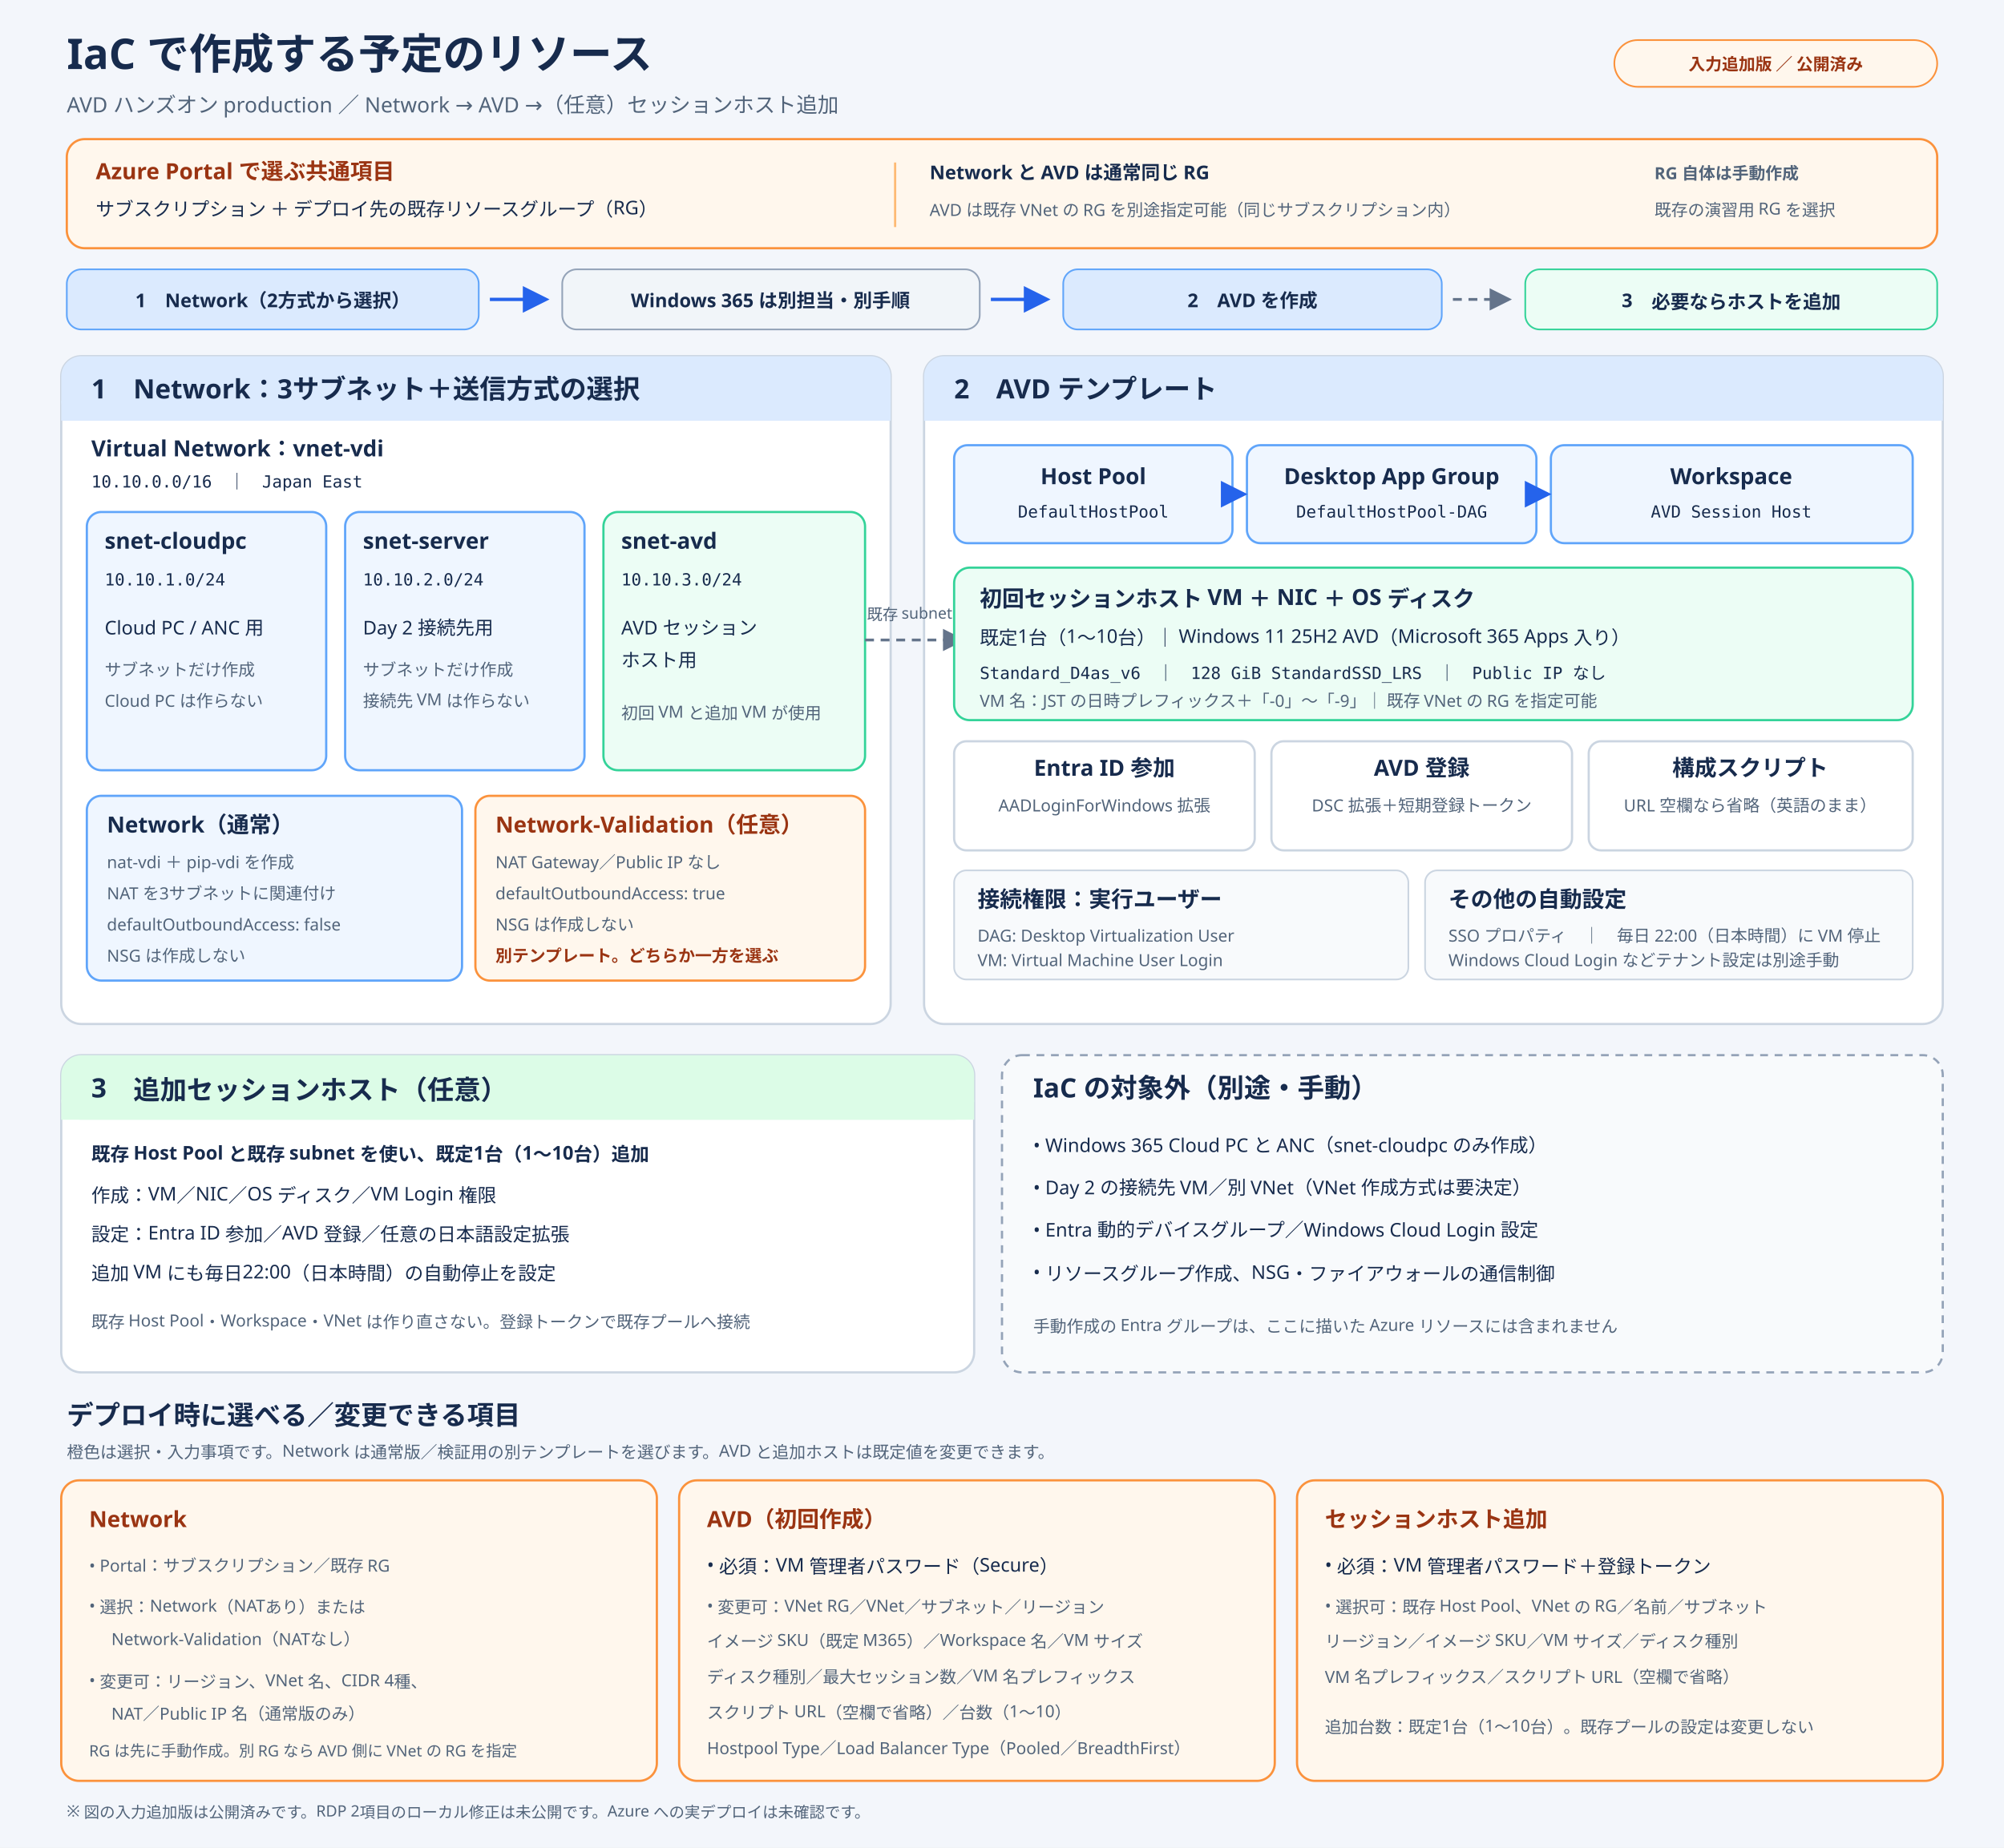
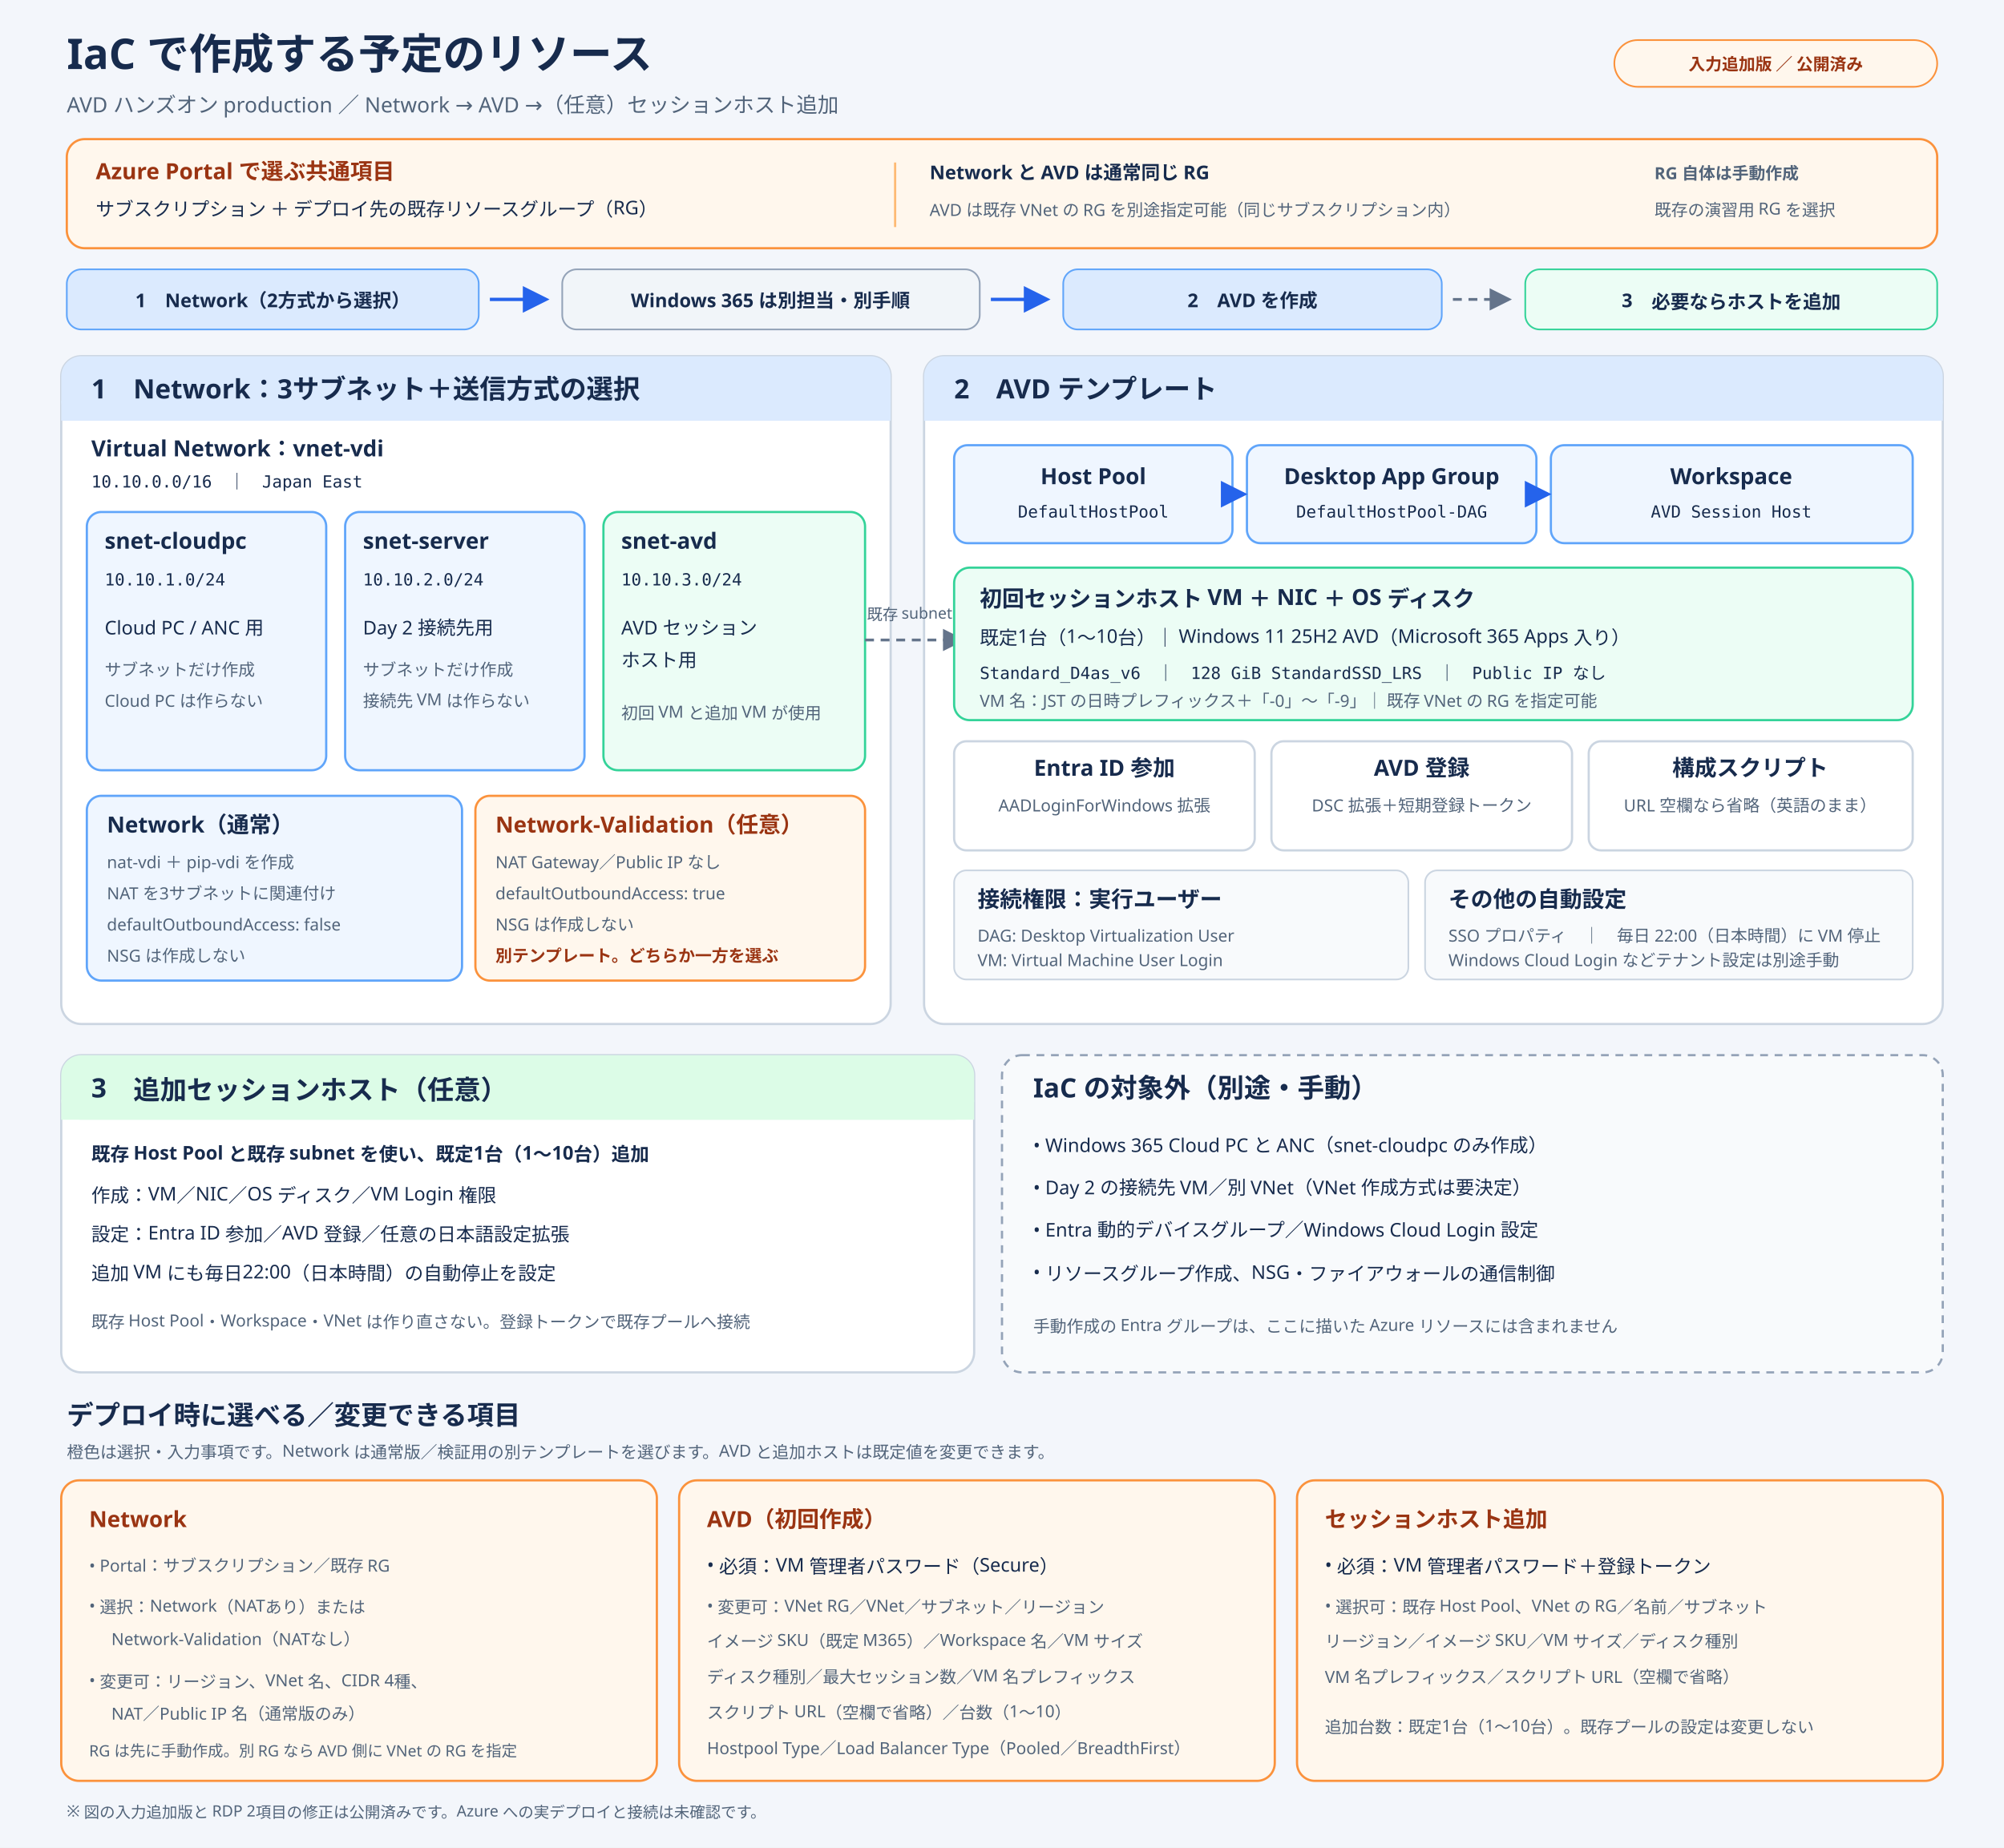
<svg xmlns="http://www.w3.org/2000/svg" width="1800" height="1660" viewBox="0 0 1800 1660" role="img" aria-labelledby="title desc">
  <defs>
    <marker id="arrowBlue" viewBox="0 0 10 10" refX="8.5" refY="5" markerWidth="8" markerHeight="8" orient="auto-start-reverse">
      <path d="M 0 0 L 10 5 L 0 10 z" fill="#2563eb" />
    </marker>
    <marker id="arrowSlate" viewBox="0 0 10 10" refX="8.5" refY="5" markerWidth="8" markerHeight="8" orient="auto-start-reverse">
      <path d="M 0 0 L 10 5 L 0 10 z" fill="#64748b" />
    </marker>
    <style>
      text { font-family: "Yu Gothic UI", "Meiryo", sans-serif; fill: #172b4d; }
      .title { font-size: 38px; font-weight: 700; }
      .subtitle { font-size: 19px; fill: #52647a; }
      .section { font-size: 24px; font-weight: 700; }
      .heading { font-size: 20px; font-weight: 700; }
      .body { font-size: 17px; }
      .small { font-size: 15px; fill: #52647a; }
      .tiny { font-size: 14px; fill: #52647a; }
      .code { font-family: Consolas, "Yu Gothic UI", monospace; font-size: 15px; fill: #172b4d; }
      .card { fill: #ffffff; stroke: #cbd5e1; stroke-width: 2; }
      .blue-card { fill: #eff6ff; stroke: #60a5fa; stroke-width: 2; }
      .green-card { fill: #ecfdf5; stroke: #34d399; stroke-width: 2; }
      .orange-card { fill: #fff7ed; stroke: #fb923c; stroke-width: 2; }
      .gray-card { fill: #f8fafc; stroke: #94a3b8; stroke-width: 2; stroke-dasharray: 7 6; }
      .line { stroke: #2563eb; stroke-width: 3; fill: none; marker-end: url(#arrowBlue); }
      .ref-line { stroke: #64748b; stroke-width: 2.5; fill: none; stroke-dasharray: 8 6; marker-end: url(#arrowSlate); }
    </style>
  </defs>
  <rect width="1800" height="1660" fill="#f3f6fb" />
  <text x="60" y="62" class="title">IaC で作成する予定のリソース</text>
  <text x="60" y="101" class="subtitle">AVD ハンズオン production ／ Network → AVD →（任意）セッションホスト追加</text>
  <rect x="1450" y="36" width="290" height="42" rx="21" fill="#fff7ed" stroke="#fb923c" stroke-width="1.5" />
  <text x="1595" y="63" text-anchor="middle" class="small" style="font-weight:700;fill:#9a3412">入力追加版 ／ 公開済み</text>
  <rect x="60" y="125" width="1680" height="98" rx="16" class="orange-card" />
  <text x="86" y="161" class="heading" style="fill:#9a3412">Azure Portal で選ぶ共通項目</text>
  <text x="86" y="194" class="body">サブスクリプション ＋ デプロイ先の既存リソースグループ（RG）</text>
  <line x1="804" y1="146" x2="804" y2="204" stroke="#fdba74" stroke-width="2" />
  <text x="835" y="161" class="body" style="font-weight:700">Network と AVD は通常同じ RG</text>
  <text x="835" y="194" class="small">AVD は既存 VNet の RG を別途指定可能（同じサブスクリプション内）</text>
  <text x="1486" y="161" class="small" style="font-weight:700">RG 自体は手動作成</text>
  <text x="1486" y="194" class="small">既存の演習用 RG を選択</text>
  <g>
    <rect x="60" y="242" width="370" height="54" rx="13" fill="#dbeafe" stroke="#60a5fa" stroke-width="1.5" />
    <text x="245" y="276" text-anchor="middle" class="body" style="font-weight:700">1　Network（2方式から選択）</text>
    <line x1="440" y1="269" x2="490" y2="269" class="line" />
    <rect x="505" y="242" width="375" height="54" rx="13" fill="#f1f5f9" stroke="#94a3b8" stroke-width="1.5" />
    <text x="692" y="276" text-anchor="middle" class="body" style="font-weight:700">Windows 365 は別担当・別手順</text>
    <line x1="890" y1="269" x2="940" y2="269" class="line" />
    <rect x="955" y="242" width="340" height="54" rx="13" fill="#dbeafe" stroke="#60a5fa" stroke-width="1.5" />
    <text x="1125" y="276" text-anchor="middle" class="body" style="font-weight:700">2　AVD を作成</text>
    <line x1="1305" y1="269" x2="1355" y2="269" class="ref-line" />
    <rect x="1370" y="242" width="370" height="54" rx="13" fill="#ecfdf5" stroke="#34d399" stroke-width="1.5" />
    <text x="1555" y="276" text-anchor="middle" class="body" style="font-weight:700">3　必要ならホストを追加</text>
  </g>
  <rect x="55" y="320" width="745" height="600" rx="18" class="card" />
  <rect x="55" y="320" width="745" height="58" rx="18" fill="#dbeafe" />
  <path d="M55 360 v18 h745 v-18" fill="#dbeafe" />
  <text x="82" y="358" class="section">1　Network：3サブネット＋送信方式の選択</text>
  <text x="82" y="410" class="heading">Virtual Network：vnet-vdi</text>
  <text x="82" y="438" class="code">10.10.0.0/16　｜　Japan East</text>
  <rect x="78" y="460" width="215" height="232" rx="13" class="blue-card" />
  <text x="94" y="493" class="heading">snet-cloudpc</text>
  <text x="94" y="526" class="code">10.10.1.0/24</text>
  <text x="94" y="570" class="body">Cloud PC / ANC 用</text>
  <text x="94" y="607" class="small">サブネットだけ作成</text>
  <text x="94" y="635" class="small">Cloud PC は作らない</text>
  <rect x="310" y="460" width="215" height="232" rx="13" class="blue-card" />
  <text x="326" y="493" class="heading">snet-server</text>
  <text x="326" y="526" class="code">10.10.2.0/24</text>
  <text x="326" y="570" class="body">Day 2 接続先用</text>
  <text x="326" y="607" class="small">サブネットだけ作成</text>
  <text x="326" y="635" class="small">接続先 VM は作らない</text>
  <rect x="542" y="460" width="235" height="232" rx="13" class="green-card" />
  <text x="558" y="493" class="heading">snet-avd</text>
  <text x="558" y="526" class="code">10.10.3.0/24</text>
  <text x="558" y="570" class="body">AVD セッション</text>
  <text x="558" y="599" class="body">ホスト用</text>
  <text x="558" y="646" class="small">初回 VM と追加 VM が使用</text>
  <rect x="78" y="715" width="337" height="166" rx="13" class="blue-card" />
  <text x="96" y="748" class="heading">Network（通常）</text>
  <text x="96" y="780" class="small">nat-vdi ＋ pip-vdi を作成</text>
  <text x="96" y="808" class="small">NAT を3サブネットに関連付け</text>
  <text x="96" y="836" class="small">defaultOutboundAccess: false</text>
  <text x="96" y="864" class="small">NSG は作成しない</text>
  <rect x="427" y="715" width="350" height="166" rx="13" class="orange-card" />
  <text x="445" y="748" class="heading" style="fill:#9a3412">Network-Validation（任意）</text>
  <text x="445" y="780" class="small">NAT Gateway／Public IP なし</text>
  <text x="445" y="808" class="small">defaultOutboundAccess: true</text>
  <text x="445" y="836" class="small">NSG は作成しない</text>
  <text x="445" y="864" class="small" style="font-weight:700;fill:#9a3412">別テンプレート。どちらか一方を選ぶ</text>
  <rect x="830" y="320" width="915" height="600" rx="18" class="card" />
  <rect x="830" y="320" width="915" height="58" rx="18" fill="#dbeafe" />
  <path d="M830 360 v18 h915 v-18" fill="#dbeafe" />
  <text x="857" y="358" class="section">2　AVD テンプレート</text>
  <path d="M777 575 H864" class="ref-line" />
  <text x="817" y="557" text-anchor="middle" class="tiny">既存 subnet</text>
  <rect x="857" y="400" width="250" height="88" rx="12" class="blue-card" />
  <text x="982" y="435" text-anchor="middle" class="heading">Host Pool</text>
  <text x="982" y="465" text-anchor="middle" class="code">DefaultHostPool</text>
  <rect x="1120" y="400" width="260" height="88" rx="12" class="blue-card" />
  <text x="1250" y="435" text-anchor="middle" class="heading">Desktop App Group</text>
  <text x="1250" y="465" text-anchor="middle" class="code">DefaultHostPool-DAG</text>
  <rect x="1393" y="400" width="325" height="88" rx="12" class="blue-card" />
  <text x="1555" y="435" text-anchor="middle" class="heading">Workspace</text>
  <text x="1555" y="465" text-anchor="middle" class="code">AVD Session Host</text>
  <line x1="1108" y1="444" x2="1117" y2="444" class="line" />
  <line x1="1381" y1="444" x2="1390" y2="444" class="line" />
  <rect x="857" y="510" width="861" height="137" rx="14" class="green-card" />
  <text x="880" y="545" class="heading">初回セッションホスト VM ＋ NIC ＋ OS ディスク</text>
  <text x="880" y="579" class="body">既定1台（1～10台）｜ Windows 11 25H2 AVD（Microsoft 365 Apps 入り）</text>
  <text x="880" y="610" class="code">Standard_D4as_v6　｜　128 GiB StandardSSD_LRS　｜　Public IP なし</text>
  <text x="880" y="635" class="small">VM 名：JST の日時プレフィックス＋「-0」～「-9」｜ 既存 VNet の RG を指定可能</text>
  <rect x="857" y="666" width="270" height="98" rx="11" class="card" />
  <text x="992" y="697" text-anchor="middle" class="heading">Entra ID 参加</text>
  <text x="992" y="729" text-anchor="middle" class="small">AADLoginForWindows 拡張</text>
  <rect x="1142" y="666" width="270" height="98" rx="11" class="card" />
  <text x="1277" y="697" text-anchor="middle" class="heading">AVD 登録</text>
  <text x="1277" y="729" text-anchor="middle" class="small">DSC 拡張＋短期登録トークン</text>
  <rect x="1427" y="666" width="291" height="98" rx="11" class="card" />
  <text x="1572" y="697" text-anchor="middle" class="heading">構成スクリプト</text>
  <text x="1572" y="729" text-anchor="middle" class="small">URL 空欄なら省略（英語のまま）</text>
  <rect x="857" y="782" width="408" height="98" rx="11" fill="#f8fafc" stroke="#cbd5e1" stroke-width="1.5" />
  <text x="878" y="815" class="heading">接続権限：実行ユーザー</text>
  <text x="878" y="846" class="small">DAG: Desktop Virtualization User</text>
  <text x="878" y="868" class="small">VM: Virtual Machine User Login</text>
  <rect x="1280" y="782" width="438" height="98" rx="11" fill="#f8fafc" stroke="#cbd5e1" stroke-width="1.5" />
  <text x="1301" y="815" class="heading">その他の自動設定</text>
  <text x="1301" y="846" class="small">SSO プロパティ　｜　毎日 22:00（日本時間）に VM 停止</text>
  <text x="1301" y="868" class="small">Windows Cloud Login などテナント設定は別途手動</text>
  <rect x="55" y="948" width="820" height="285" rx="18" class="card" />
  <rect x="55" y="948" width="820" height="58" rx="18" fill="#dcfce7" />
  <path d="M55 988 v18 h820 v-18" fill="#dcfce7" />
  <text x="82" y="986" class="section">3　追加セッションホスト（任意）</text>
  <text x="82" y="1043" class="body" style="font-weight:700">既存 Host Pool と既存 subnet を使い、既定1台（1～10台）追加</text>
  <text x="82" y="1080" class="body">作成：VM／NIC／OS ディスク／VM Login 権限</text>
  <text x="82" y="1115" class="body">設定：Entra ID 参加／AVD 登録／任意の日本語設定拡張</text>
  <text x="82" y="1150" class="body">追加 VM にも毎日22:00（日本時間）の自動停止を設定</text>
  <text x="82" y="1193" class="small">既存 Host Pool・Workspace・VNet は作り直さない。登録トークンで既存プールへ接続</text>
  <rect x="900" y="948" width="845" height="285" rx="18" class="gray-card" />
  <text x="928" y="986" class="section">IaC の対象外（別途・手動）</text>
  <text x="928" y="1035" class="body">• Windows 365 Cloud PC と ANC（snet-cloudpc のみ作成）</text>
  <text x="928" y="1073" class="body">• Day 2 の接続先 VM／別 VNet（VNet 作成方式は要決定）</text>
  <text x="928" y="1111" class="body">• Entra 動的デバイスグループ／Windows Cloud Login 設定</text>
  <text x="928" y="1149" class="body">• リソースグループ作成、NSG・ファイアウォールの通信制御</text>
  <text x="928" y="1197" class="small">手動作成の Entra グループは、ここに描いた Azure リソースには含まれません</text>
  <text x="60" y="1280" class="section">デプロイ時に選べる／変更できる項目</text>
  <text x="60" y="1310" class="small">橙色は選択・入力事項です。Network は通常版／検証用の別テンプレートを選びます。AVD と追加ホストは既定値を変更できます。</text>
  <rect x="55" y="1330" width="535" height="270" rx="16" class="orange-card" />
  <text x="80" y="1372" class="heading" style="fill:#9a3412">Network</text>
  <text x="80" y="1412" class="small">• Portal：サブスクリプション／既存 RG</text>
  <text x="80" y="1448" class="small">• 選択：Network（NATあり）または</text>
  <text x="100" y="1478" class="small">Network-Validation（NATなし）</text>
  <text x="80" y="1515" class="small">• 変更可：リージョン、VNet 名、CIDR 4種、</text>
  <text x="100" y="1545" class="small">NAT／Public IP 名（通常版のみ）</text>
  <text x="80" y="1578" class="tiny">RG は先に手動作成。別 RG なら AVD 側に VNet の RG を指定</text>
  <rect x="610" y="1330" width="535" height="270" rx="16" class="orange-card" />
  <text x="635" y="1372" class="heading" style="fill:#9a3412">AVD（初回作成）</text>
  <text x="635" y="1412" class="body">• 必須：VM 管理者パスワード（Secure）</text>
  <text x="635" y="1448" class="small">• 変更可：VNet RG／VNet／サブネット／リージョン</text>
  <text x="635" y="1480" class="small">  イメージ SKU（既定 M365）／Workspace 名／VM サイズ</text>
  <text x="635" y="1512" class="small">  ディスク種別／最大セッション数／VM 名プレフィックス</text>
  <text x="635" y="1544" class="small">  スクリプト URL（空欄で省略）／台数（1～10）</text>
  <text x="635" y="1576" class="small">  Hostpool Type／Load Balancer Type（Pooled／BreadthFirst）</text>
  <rect x="1165" y="1330" width="580" height="270" rx="16" class="orange-card" />
  <text x="1190" y="1372" class="heading" style="fill:#9a3412">セッションホスト追加</text>
  <text x="1190" y="1412" class="body">• 必須：VM 管理者パスワード＋登録トークン</text>
  <text x="1190" y="1448" class="small">• 選択可：既存 Host Pool、VNet の RG／名前／サブネット</text>
  <text x="1190" y="1480" class="small">  リージョン／イメージ SKU／VM サイズ／ディスク種別</text>
  <text x="1190" y="1512" class="small">  VM 名プレフィックス／スクリプト URL（空欄で省略）</text>
  <text x="1190" y="1557" class="small">追加台数：既定1台（1～10台）。既存プールの設定は変更しない</text>
-   <text x="60" y="1632" class="tiny">※ 図の入力追加版は公開済みです。RDP 2項目のローカル修正は未公開です。Azure への実デプロイは未確認です。</text>
+   <text x="60" y="1632" class="tiny">※ 図の入力追加版と RDP 2項目の修正は公開済みです。Azure への実デプロイと接続は未確認です。</text>
</svg>
